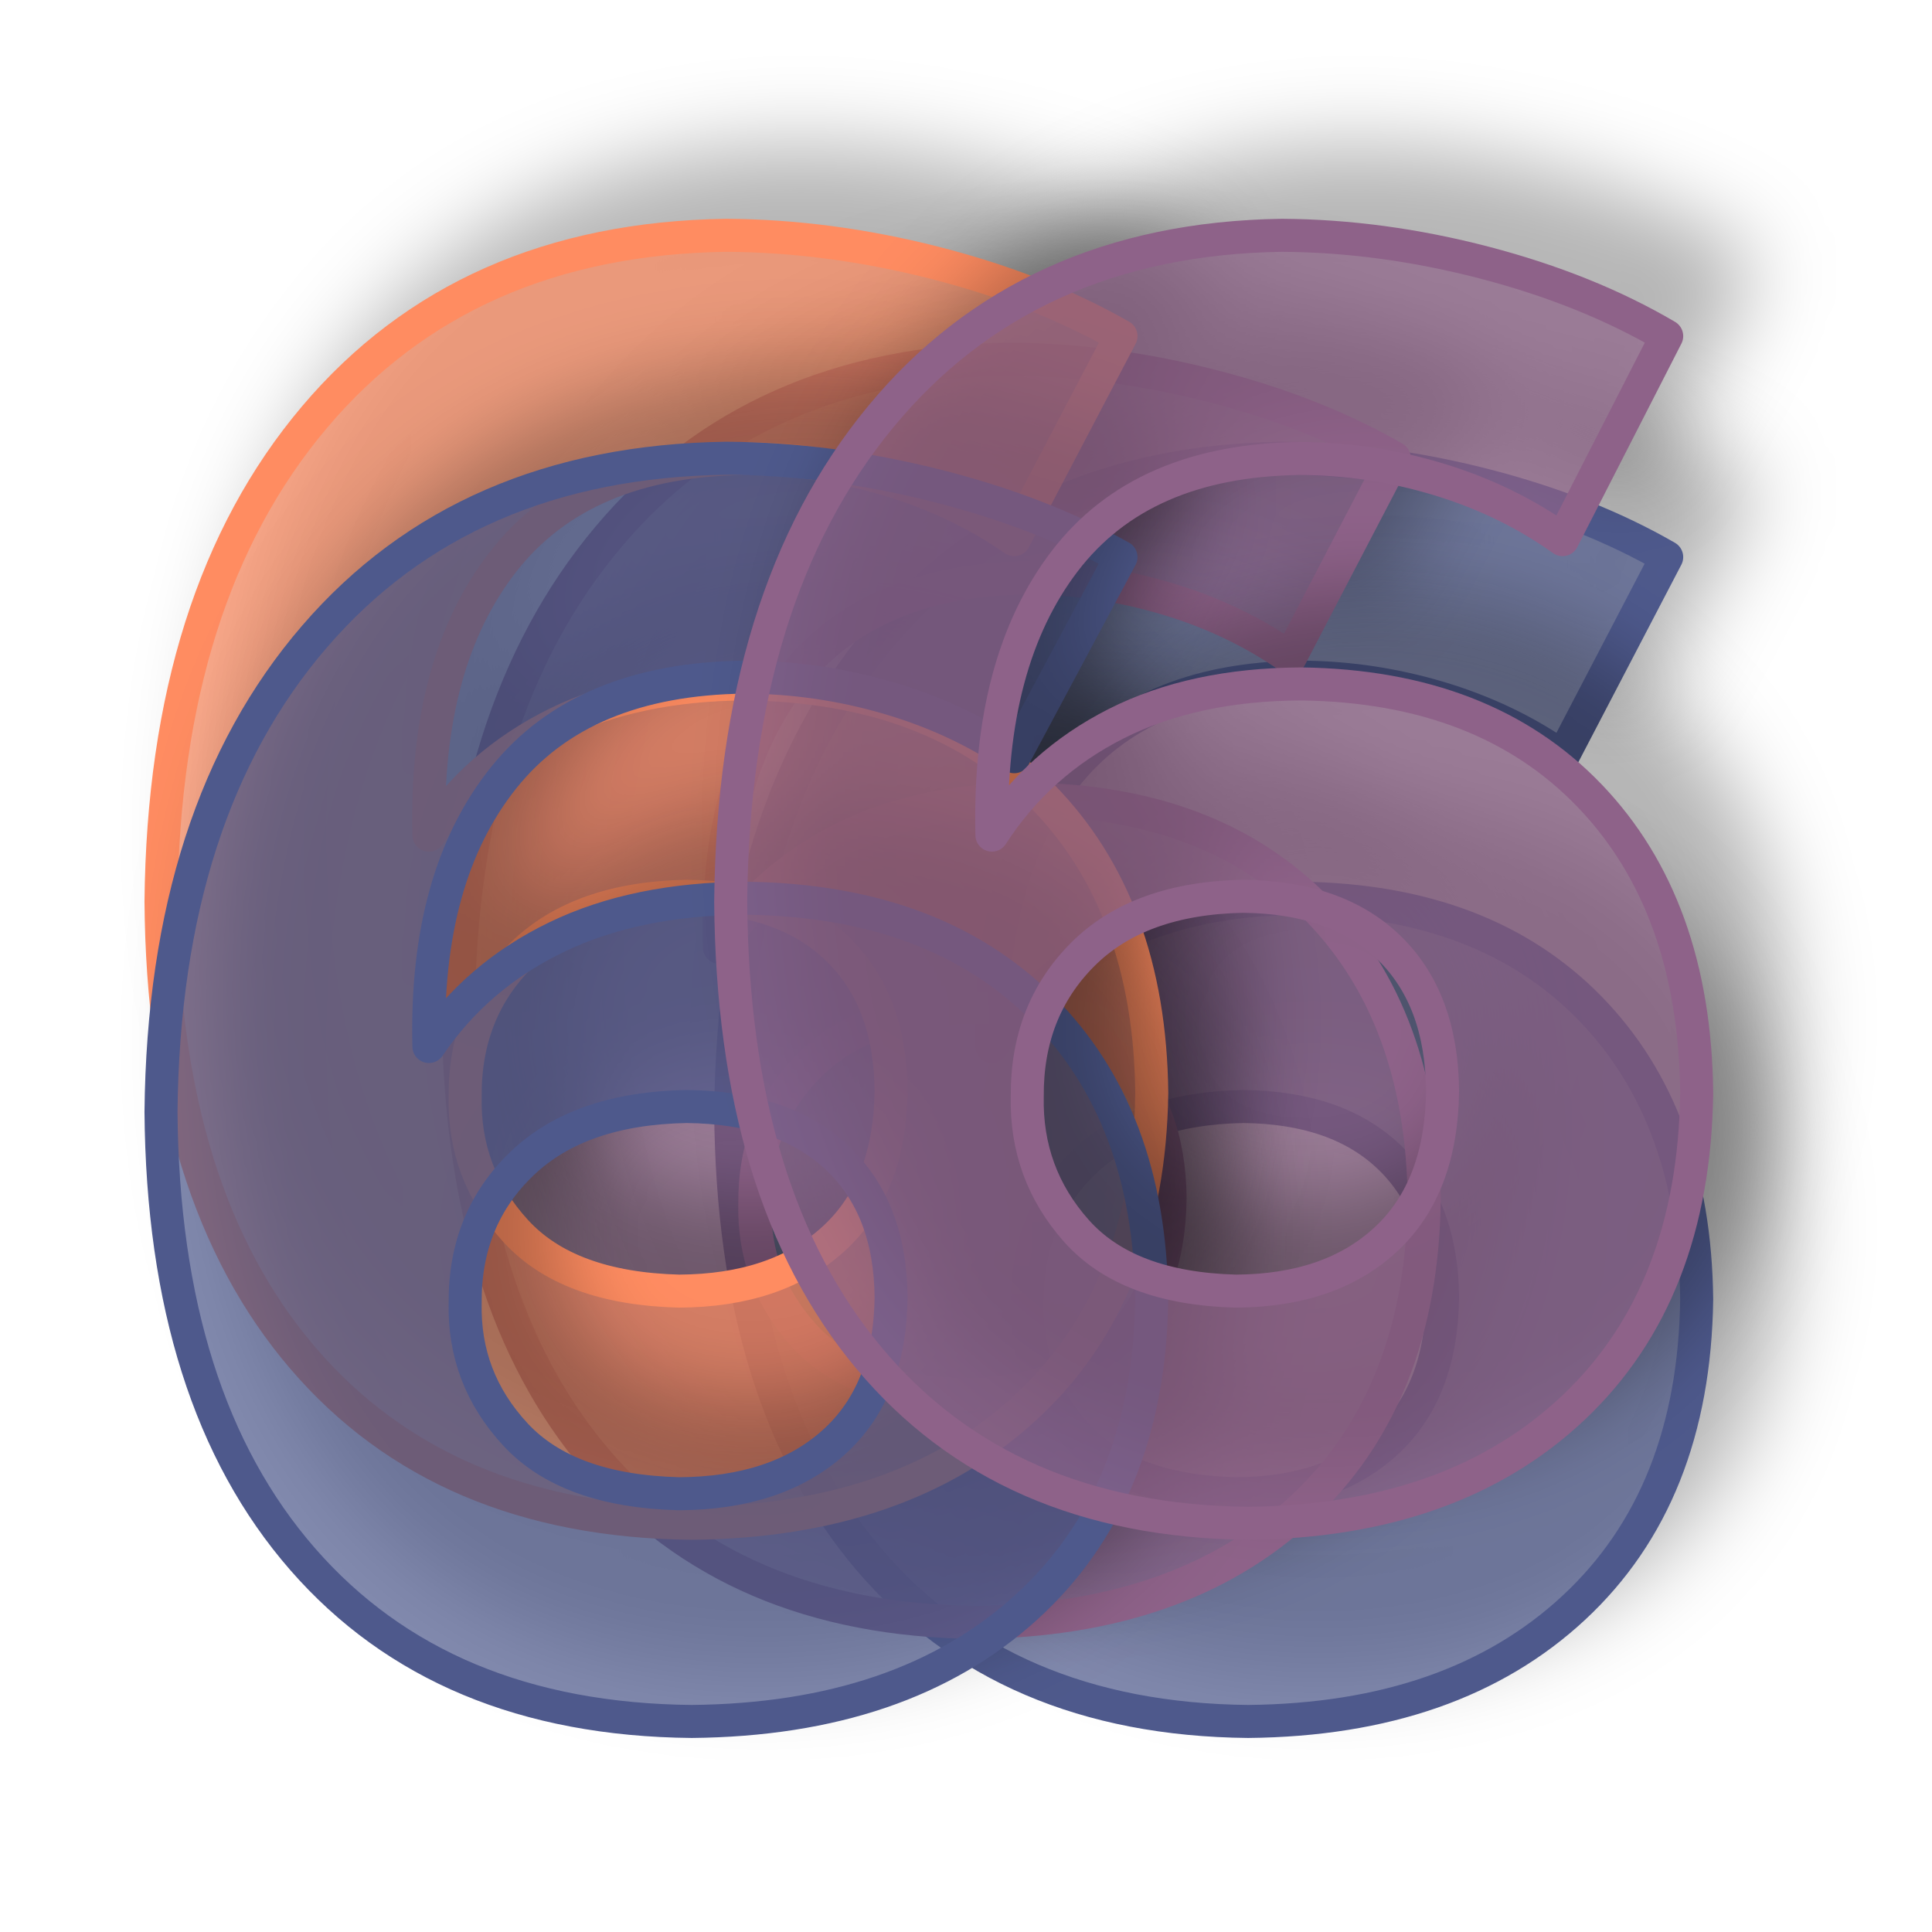
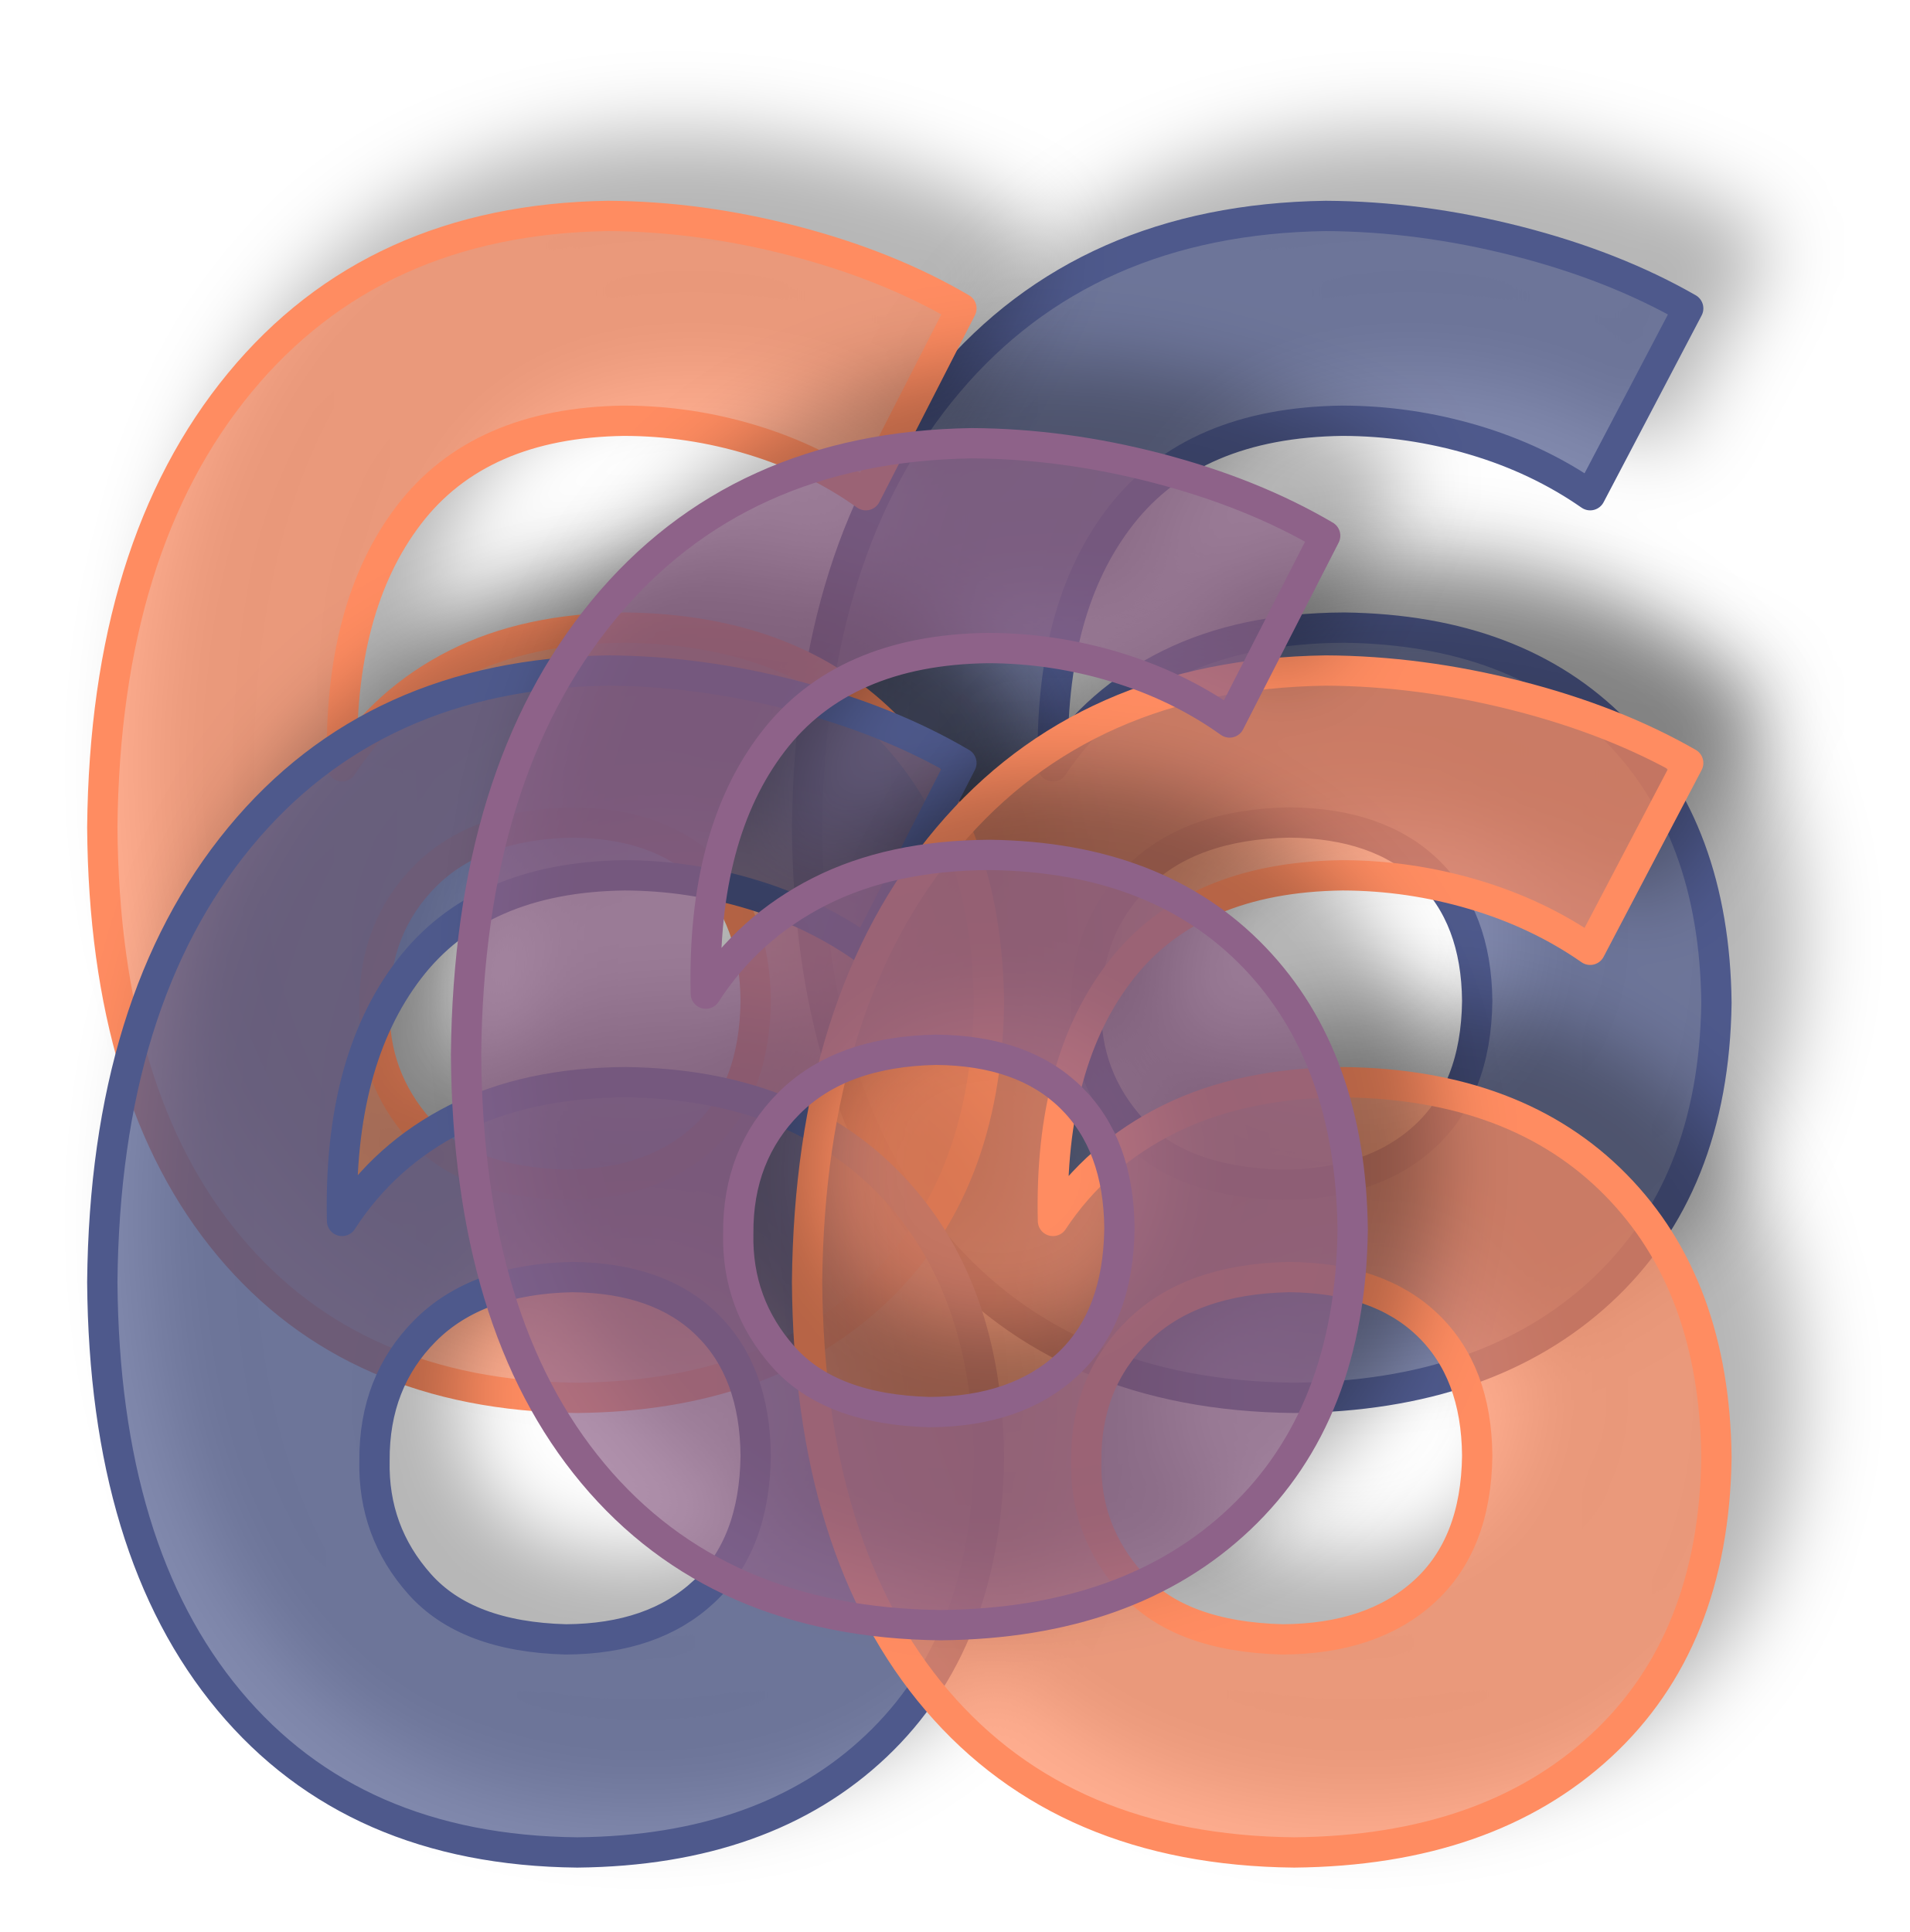
- <svg xmlns="http://www.w3.org/2000/svg" width="78" height="78" overflow="hidden">
+ <svg xmlns="http://www.w3.org/2000/svg" width="84" height="85" overflow="hidden">
  <defs>
    <filter id="fx0" x="-10%" y="-10%" width="120%" height="120%" filterUnits="userSpaceOnUse" primitiveUnits="userSpaceOnUse">
      <feComponentTransfer color-interpolation-filters="sRGB">
        <feFuncR type="discrete" tableValues="0 0" />
        <feFuncG type="discrete" tableValues="0 0" />
        <feFuncB type="discrete" tableValues="0 0" />
        <feFuncA type="linear" slope="0.4" intercept="0" />
      </feComponentTransfer>
      <feGaussianBlur stdDeviation="1.778 1.778" />
    </filter>
    <filter id="fx1" x="-10%" y="-10%" width="120%" height="120%" filterUnits="userSpaceOnUse" primitiveUnits="userSpaceOnUse">
      <feComponentTransfer color-interpolation-filters="sRGB">
        <feFuncR type="discrete" tableValues="0 0" />
        <feFuncG type="discrete" tableValues="0 0" />
        <feFuncB type="discrete" tableValues="0 0" />
        <feFuncA type="linear" slope="0.4" intercept="0" />
      </feComponentTransfer>
      <feGaussianBlur stdDeviation="1.778 1.778" />
    </filter>
    <filter id="fx2" x="-10%" y="-10%" width="120%" height="120%" filterUnits="userSpaceOnUse" primitiveUnits="userSpaceOnUse">
      <feComponentTransfer color-interpolation-filters="sRGB">
        <feFuncR type="discrete" tableValues="0 0" />
        <feFuncG type="discrete" tableValues="0 0" />
        <feFuncB type="discrete" tableValues="0 0" />
        <feFuncA type="linear" slope="0.4" intercept="0" />
      </feComponentTransfer>
      <feGaussianBlur stdDeviation="1.778 1.778" />
    </filter>
    <filter id="fx3" x="-10%" y="-10%" width="120%" height="120%" filterUnits="userSpaceOnUse" primitiveUnits="userSpaceOnUse">
      <feComponentTransfer color-interpolation-filters="sRGB">
        <feFuncR type="discrete" tableValues="0 0" />
        <feFuncG type="discrete" tableValues="0 0" />
        <feFuncB type="discrete" tableValues="0 0" />
        <feFuncA type="linear" slope="0.4" intercept="0" />
      </feComponentTransfer>
      <feGaussianBlur stdDeviation="1.778 1.778" />
    </filter>
    <filter id="fx4" x="-10%" y="-10%" width="120%" height="120%" filterUnits="userSpaceOnUse" primitiveUnits="userSpaceOnUse">
      <feComponentTransfer color-interpolation-filters="sRGB">
        <feFuncR type="discrete" tableValues="0 0" />
        <feFuncG type="discrete" tableValues="0 0" />
        <feFuncB type="discrete" tableValues="0 0" />
        <feFuncA type="linear" slope="0.4" intercept="0" />
      </feComponentTransfer>
      <feGaussianBlur stdDeviation="1.778 1.778" />
    </filter>
    <clipPath id="clip5">
-       <rect x="758" y="256" width="78" height="78" />
+       <rect x="759" y="256" width="84" height="85" />
    </clipPath>
  </defs>
-   <g clip-path="url(#clip5)" transform="translate(-758 -256)">
-     <g filter="url(#fx0)" transform="translate(783 264)">
+   <g clip-path="url(#clip5)" transform="translate(-759 -256)">
+     <g filter="url(#fx0)" transform="translate(790 255)">
      <g>
-         <path d="M28.006 33.845C25.204 33.898 23.048 34.666 21.54 36.147 20.031 37.628 19.285 39.502 19.301 41.768 19.255 43.807 19.918 45.583 21.29 47.095 22.662 48.608 24.805 49.402 27.72 49.477 30.284 49.464 32.309 48.777 33.794 47.416 35.279 46.056 36.037 44.102 36.068 41.554 36.049 39.141 35.338 37.258 33.937 35.906 32.535 34.554 30.558 33.867 28.006 33.845ZM29.575 7.672C32.275 7.686 35.008 8.049 37.776 8.758 40.545 9.468 42.992 10.436 45.117 11.663L40.913 19.723C39.429 18.683 37.766 17.888 35.924 17.339 34.082 16.79 32.203 16.513 30.289 16.509 26.044 16.564 22.886 17.918 20.817 20.569 18.748 23.22 17.767 26.838 17.874 31.422 19.126 29.52 20.796 28.05 22.886 27.012 24.976 25.974 27.468 25.449 30.36 25.436 35.3 25.499 39.182 26.976 42.008 29.864 44.834 32.754 46.274 36.674 46.328 41.626 46.256 46.925 44.602 51.077 41.366 54.082 38.131 57.087 33.748 58.617 28.22 58.672 21.67 58.605 16.565 56.422 12.906 52.12 9.247 47.819 7.388 41.799 7.328 34.059 7.408 25.969 9.422 19.573 13.369 14.873 17.317 10.173 22.719 7.772 29.575 7.672Z" stroke="#4E598C" stroke-linejoin="round" stroke-miterlimit="10" fill="#4E598C" fill-rule="evenodd" fill-opacity="0.702" />
+         <path d="M28.536 34.358C25.662 34.413 23.451 35.195 21.904 36.705 20.357 38.215 19.591 40.126 19.608 42.437 19.561 44.516 20.241 46.326 21.648 47.868 23.055 49.41 25.253 50.22 28.243 50.297 30.873 50.284 32.95 49.583 34.472 48.196 35.996 46.808 36.773 44.816 36.805 42.219 36.785 39.758 36.056 37.838 34.619 36.46 33.181 35.081 31.154 34.381 28.536 34.358ZM30.146 7.672C32.914 7.687 35.718 8.056 38.557 8.78 41.396 9.503 43.906 10.49 46.086 11.741L41.775 19.959C40.252 18.898 38.546 18.088 36.657 17.529 34.768 16.969 32.841 16.687 30.878 16.682 26.523 16.739 23.285 18.119 21.163 20.822 19.041 23.525 18.035 27.214 18.144 31.887 19.428 29.948 21.142 28.45 23.285 27.392 25.429 26.333 27.984 25.797 30.951 25.784 36.017 25.849 39.999 27.354 42.897 30.3 45.795 33.245 47.272 37.243 47.328 42.291 47.254 47.694 45.558 51.928 42.239 54.992 38.92 58.056 34.426 59.616 28.755 59.672 22.037 59.604 16.802 57.377 13.049 52.992 9.296 48.607 7.389 42.468 7.328 34.577 7.41 26.328 9.476 19.807 13.524 15.014 17.573 10.222 23.113 7.774 30.146 7.672Z" stroke="#4E598C" stroke-linejoin="round" stroke-miterlimit="10" fill="#4E598C" fill-rule="evenodd" fill-opacity="0.702" />
      </g>
    </g>
-     <path d="M808.177 300.673C805.375 300.727 803.22 301.494 801.711 302.975 800.203 304.457 799.456 306.33 799.473 308.597 799.427 310.636 800.089 312.411 801.461 313.924 802.833 315.436 804.977 316.23 807.892 316.306 810.456 316.293 812.48 315.605 813.965 314.245 815.451 312.884 816.209 310.93 816.24 308.383 816.22 305.969 815.51 304.086 814.108 302.735 812.706 301.383 810.729 300.696 808.177 300.673ZM809.747 274.5C812.446 274.515 815.18 274.877 817.948 275.587 820.716 276.297 823.163 277.265 825.289 278.491L821.085 286.551C819.601 285.511 817.937 284.716 816.095 284.168 814.253 283.619 812.375 283.342 810.46 283.337 806.215 283.393 803.058 284.746 800.989 287.397 798.92 290.049 797.939 293.666 798.046 298.25 799.297 296.348 800.968 294.878 803.058 293.841 805.148 292.803 807.639 292.277 810.532 292.264 815.471 292.328 819.354 293.804 822.18 296.693 825.005 299.582 826.445 303.502 826.5 308.454 826.428 313.753 824.773 317.905 821.538 320.91 818.302 323.916 813.92 325.445 808.391 325.5 801.841 325.434 796.737 323.25 793.077 318.949 789.418 314.648 787.559 308.627 787.5 300.888 787.58 292.797 789.593 286.402 793.541 281.702 797.488 277.001 802.89 274.601 809.747 274.5Z" stroke="#4E598C" stroke-width="1.333" stroke-linejoin="round" stroke-miterlimit="10" fill="#4E598C" fill-rule="evenodd" fill-opacity="0.702" />
-     <g filter="url(#fx1)" transform="translate(772 260)">
+     <path d="M815.707 292.186C812.834 292.241 810.623 293.024 809.076 294.534 807.528 296.044 806.763 297.955 806.78 300.265 806.732 302.344 807.412 304.155 808.819 305.697 810.227 307.239 812.425 308.048 815.415 308.126 818.045 308.112 820.121 307.411 821.644 306.024 823.167 304.637 823.945 302.644 823.977 300.047 823.957 297.586 823.228 295.667 821.79 294.288 820.353 292.91 818.325 292.209 815.707 292.186ZM817.317 265.5C820.086 265.515 822.89 265.885 825.729 266.608 828.568 267.332 831.078 268.319 833.258 269.569L828.946 277.787C827.424 276.727 825.718 275.917 823.828 275.357 821.939 274.797 820.013 274.515 818.049 274.511 813.695 274.567 810.457 275.947 808.335 278.65 806.213 281.354 805.206 285.042 805.316 289.716 806.6 287.777 808.313 286.278 810.457 285.22 812.6 284.162 815.156 283.626 818.122 283.612 823.188 283.677 827.171 285.182 830.069 288.128 832.967 291.074 834.444 295.071 834.5 300.12 834.426 305.523 832.729 309.756 829.411 312.82 826.092 315.884 821.597 317.444 815.927 317.5 809.209 317.432 803.973 315.206 800.22 310.82 796.467 306.435 794.561 300.297 794.5 292.405 794.582 284.156 796.647 277.635 800.696 272.843 804.744 268.05 810.285 265.603 817.317 265.5Z" stroke="#4E598C" stroke-width="1.333" stroke-linejoin="round" stroke-miterlimit="10" fill="#4E598C" fill-rule="evenodd" fill-opacity="0.702" />
+     <g filter="url(#fx1)" transform="translate(759 255)">
      <g>
-         <path d="M28.006 33.845C25.204 33.898 23.048 34.666 21.54 36.147 20.031 37.628 19.285 39.502 19.301 41.768 19.255 43.807 19.918 45.583 21.29 47.095 22.662 48.608 24.805 49.402 27.72 49.477 30.284 49.464 32.309 48.777 33.794 47.416 35.279 46.056 36.037 44.102 36.068 41.554 36.049 39.141 35.338 37.258 33.937 35.906 32.535 34.554 30.558 33.867 28.006 33.845ZM29.575 7.672C32.275 7.686 35.008 8.049 37.776 8.758 40.545 9.468 42.992 10.436 45.117 11.663L40.913 19.723C39.429 18.683 37.766 17.888 35.924 17.339 34.082 16.79 32.203 16.513 30.289 16.509 26.044 16.564 22.886 17.918 20.817 20.569 18.748 23.22 17.767 26.838 17.874 31.422 19.126 29.52 20.796 28.05 22.886 27.012 24.976 25.974 27.468 25.449 30.36 25.436 35.3 25.499 39.182 26.976 42.008 29.864 44.834 32.754 46.274 36.674 46.328 41.626 46.256 46.925 44.602 51.077 41.366 54.082 38.131 57.087 33.748 58.617 28.22 58.672 21.67 58.605 16.565 56.422 12.906 52.12 9.247 47.819 7.388 41.799 7.328 34.059 7.408 25.969 9.422 19.573 13.369 14.873 17.317 10.173 22.719 7.772 29.575 7.672Z" stroke="#8E6289" stroke-linejoin="round" stroke-miterlimit="10" fill="#8E6289" fill-rule="evenodd" fill-opacity="0.702" />
+         <path d="M28.006 34.358C25.204 34.413 23.048 35.195 21.54 36.705 20.031 38.215 19.285 40.126 19.301 42.437 19.255 44.516 19.918 46.326 21.29 47.868 22.662 49.41 24.805 50.22 27.72 50.297 30.284 50.284 32.309 49.583 33.794 48.196 35.279 46.808 36.037 44.816 36.068 42.219 36.049 39.758 35.338 37.838 33.937 36.46 32.535 35.081 30.558 34.381 28.006 34.358ZM29.575 7.672C32.275 7.687 35.008 8.056 37.776 8.78 40.545 9.503 42.992 10.49 45.117 11.741L40.913 19.959C39.429 18.898 37.766 18.088 35.924 17.529 34.082 16.969 32.203 16.687 30.289 16.682 26.044 16.739 22.886 18.119 20.817 20.822 18.748 23.525 17.767 27.214 17.874 31.887 19.126 29.948 20.796 28.45 22.886 27.392 24.976 26.333 27.468 25.797 30.36 25.784 35.3 25.849 39.182 27.354 42.008 30.3 44.834 33.245 46.274 37.243 46.328 42.291 46.256 47.694 44.602 51.928 41.366 54.992 38.131 58.056 33.748 59.616 28.22 59.672 21.67 59.604 16.565 57.377 12.906 52.992 9.247 48.607 7.388 42.468 7.328 34.577 7.408 26.328 9.422 19.807 13.369 15.014 17.317 10.222 22.719 7.774 29.575 7.672Z" stroke="#FF8C61" stroke-linejoin="round" stroke-miterlimit="10" fill="#FF8C61" fill-rule="evenodd" fill-opacity="0.702" />
      </g>
    </g>
-     <path d="M797.177 296.673C794.375 296.727 792.22 297.494 790.711 298.975 789.203 300.457 788.456 302.33 788.473 304.597 788.427 306.636 789.089 308.411 790.461 309.924 791.833 311.436 793.977 312.23 796.892 312.306 799.456 312.293 801.48 311.605 802.965 310.245 804.451 308.884 805.209 306.93 805.24 304.383 805.22 301.969 804.51 300.086 803.108 298.735 801.706 297.383 799.729 296.696 797.177 296.673ZM798.747 270.5C801.446 270.515 804.18 270.877 806.948 271.587 809.716 272.297 812.163 273.265 814.289 274.491L810.085 282.551C808.601 281.511 806.937 280.716 805.095 280.168 803.253 279.619 801.375 279.342 799.46 279.337 795.215 279.393 792.058 280.746 789.989 283.397 787.92 286.049 786.939 289.666 787.046 294.25 788.297 292.348 789.968 290.878 792.058 289.841 794.148 288.803 796.639 288.277 799.532 288.264 804.471 288.328 808.354 289.804 811.18 292.693 814.005 295.582 815.445 299.502 815.5 304.454 815.428 309.753 813.773 313.905 810.538 316.91 807.302 319.916 802.92 321.445 797.391 321.5 790.841 321.434 785.737 319.25 782.077 314.949 778.418 310.648 776.559 304.627 776.5 296.888 776.58 288.797 778.593 282.402 782.541 277.702 786.488 273.001 791.89 270.601 798.747 270.5Z" stroke="#8E6289" stroke-width="1.333" stroke-linejoin="round" stroke-miterlimit="10" fill="#8E6289" fill-rule="evenodd" fill-opacity="0.702" />
-     <g filter="url(#fx2)" transform="translate(760 255)">
+     <path d="M784.177 292.186C781.375 292.241 779.22 293.024 777.711 294.534 776.203 296.044 775.456 297.955 775.473 300.265 775.427 302.344 776.089 304.155 777.461 305.697 778.833 307.239 780.977 308.048 783.892 308.126 786.456 308.112 788.48 307.411 789.965 306.024 791.451 304.637 792.209 302.644 792.24 300.047 792.22 297.586 791.51 295.667 790.108 294.288 788.706 292.91 786.729 292.209 784.177 292.186ZM785.747 265.5C788.446 265.515 791.18 265.885 793.948 266.608 796.716 267.332 799.163 268.319 801.289 269.569L797.085 277.787C795.601 276.727 793.937 275.917 792.095 275.357 790.253 274.797 788.375 274.515 786.46 274.511 782.215 274.567 779.058 275.947 776.989 278.65 774.92 281.354 773.939 285.042 774.046 289.716 775.297 287.777 776.968 286.278 779.058 285.22 781.148 284.162 783.639 283.626 786.532 283.612 791.471 283.677 795.354 285.182 798.18 288.128 801.005 291.074 802.445 295.071 802.5 300.12 802.428 305.523 800.773 309.756 797.538 312.82 794.302 315.884 789.92 317.444 784.391 317.5 777.841 317.432 772.737 315.206 769.077 310.82 765.418 306.435 763.559 300.297 763.5 292.405 763.58 284.156 765.593 277.635 769.541 272.843 773.488 268.05 778.89 265.603 785.747 265.5Z" stroke="#FF8C61" stroke-width="1.333" stroke-linejoin="round" stroke-miterlimit="10" fill="#FF8C61" fill-rule="evenodd" fill-opacity="0.702" />
+     <g filter="url(#fx2)" transform="translate(759 275)">
+       <g>
+         <path d="M28.006 34.358C25.204 34.413 23.048 35.195 21.54 36.705 20.031 38.215 19.285 40.126 19.301 42.437 19.255 44.516 19.918 46.326 21.29 47.868 22.662 49.41 24.805 50.22 27.72 50.297 30.284 50.284 32.309 49.583 33.794 48.196 35.279 46.808 36.037 44.816 36.068 42.219 36.049 39.758 35.338 37.838 33.937 36.46 32.535 35.081 30.558 34.381 28.006 34.358ZM29.575 7.672C32.275 7.687 35.008 8.056 37.776 8.78 40.545 9.503 42.992 10.49 45.117 11.741L40.913 19.959C39.429 18.898 37.766 18.088 35.924 17.529 34.082 16.969 32.203 16.687 30.289 16.682 26.044 16.739 22.886 18.119 20.817 20.822 18.748 23.525 17.767 27.214 17.874 31.887 19.126 29.948 20.796 28.45 22.886 27.392 24.976 26.333 27.468 25.797 30.36 25.784 35.3 25.849 39.182 27.354 42.008 30.3 44.834 33.245 46.274 37.243 46.328 42.291 46.256 47.694 44.602 51.928 41.366 54.992 38.131 58.056 33.748 59.616 28.22 59.672 21.67 59.604 16.565 57.377 12.906 52.992 9.247 48.607 7.388 42.468 7.328 34.577 7.408 26.328 9.422 19.807 13.369 15.014 17.317 10.222 22.719 7.774 29.575 7.672Z" stroke="#4E598C" stroke-linejoin="round" stroke-miterlimit="10" fill="#4E598C" fill-rule="evenodd" fill-opacity="0.702" />
+       </g>
+     </g>
+     <path d="M784.177 312.186C781.375 312.241 779.22 313.024 777.711 314.534 776.203 316.044 775.456 317.955 775.473 320.265 775.427 322.344 776.089 324.155 777.461 325.697 778.833 327.239 780.977 328.048 783.892 328.126 786.456 328.112 788.48 327.411 789.965 326.024 791.451 324.637 792.209 322.644 792.24 320.047 792.22 317.586 791.51 315.667 790.108 314.288 788.706 312.91 786.729 312.209 784.177 312.186ZM785.747 285.5C788.446 285.515 791.18 285.885 793.948 286.608 796.716 287.332 799.163 288.319 801.289 289.569L797.085 297.787C795.601 296.727 793.937 295.917 792.095 295.357 790.253 294.797 788.375 294.515 786.46 294.511 782.215 294.567 779.058 295.947 776.989 298.65 774.92 301.354 773.939 305.042 774.046 309.716 775.297 307.777 776.968 306.278 779.058 305.22 781.148 304.162 783.639 303.626 786.532 303.612 791.471 303.677 795.354 305.182 798.18 308.128 801.005 311.074 802.445 315.071 802.5 320.12 802.428 325.523 800.773 329.756 797.538 332.82 794.302 335.884 789.92 337.444 784.391 337.5 777.841 337.432 772.737 335.206 769.077 330.82 765.418 326.435 763.559 320.297 763.5 312.405 763.58 304.156 765.593 297.635 769.541 292.843 773.488 288.05 778.89 285.603 785.747 285.5Z" stroke="#4E598C" stroke-width="1.333" stroke-linejoin="round" stroke-miterlimit="10" fill="#4E598C" fill-rule="evenodd" fill-opacity="0.702" />
+     <g filter="url(#fx3)" transform="translate(790 275)">
      <g>
        <path d="M28.536 34.358C25.662 34.413 23.451 35.195 21.904 36.705 20.357 38.215 19.591 40.126 19.608 42.437 19.561 44.516 20.241 46.326 21.648 47.868 23.055 49.41 25.253 50.22 28.243 50.297 30.873 50.284 32.95 49.583 34.472 48.196 35.996 46.808 36.773 44.816 36.805 42.219 36.785 39.758 36.056 37.838 34.619 36.46 33.181 35.081 31.154 34.381 28.536 34.358ZM30.146 7.672C32.914 7.687 35.718 8.056 38.557 8.78 41.396 9.503 43.906 10.49 46.086 11.741L41.775 19.959C40.252 18.898 38.546 18.088 36.657 17.529 34.768 16.969 32.841 16.687 30.878 16.682 26.523 16.739 23.285 18.119 21.163 20.822 19.041 23.525 18.035 27.214 18.144 31.887 19.428 29.948 21.142 28.45 23.285 27.392 25.429 26.333 27.984 25.797 30.951 25.784 36.017 25.849 39.999 27.354 42.897 30.3 45.795 33.245 47.272 37.243 47.328 42.291 47.254 47.694 45.558 51.928 42.239 54.992 38.92 58.056 34.426 59.616 28.755 59.672 22.037 59.604 16.802 57.377 13.049 52.992 9.296 48.607 7.389 42.468 7.328 34.577 7.41 26.328 9.476 19.807 13.524 15.014 17.573 10.222 23.113 7.774 30.146 7.672Z" stroke="#FF8C61" stroke-linejoin="round" stroke-miterlimit="10" fill="#FF8C61" fill-rule="evenodd" fill-opacity="0.702" />
      </g>
    </g>
-     <path d="M785.707 292.186C782.834 292.241 780.623 293.024 779.076 294.534 777.528 296.044 776.763 297.955 776.78 300.265 776.732 302.344 777.412 304.155 778.819 305.697 780.227 307.239 782.425 308.048 785.415 308.126 788.045 308.112 790.121 307.411 791.644 306.024 793.167 304.637 793.945 302.644 793.977 300.047 793.957 297.586 793.228 295.667 791.79 294.288 790.353 292.91 788.325 292.209 785.707 292.186ZM787.317 265.5C790.086 265.515 792.89 265.885 795.729 266.608 798.568 267.332 801.078 268.319 803.258 269.569L798.946 277.787C797.424 276.727 795.718 275.917 793.828 275.357 791.939 274.797 790.013 274.515 788.049 274.511 783.695 274.567 780.457 275.947 778.335 278.65 776.213 281.354 775.206 285.042 775.316 289.716 776.6 287.777 778.313 286.278 780.457 285.22 782.6 284.162 785.156 283.626 788.122 283.612 793.188 283.677 797.171 285.182 800.069 288.128 802.967 291.074 804.444 295.071 804.5 300.12 804.426 305.523 802.729 309.756 799.411 312.82 796.092 315.884 791.597 317.444 785.927 317.5 779.209 317.432 773.973 315.206 770.22 310.82 766.467 306.435 764.561 300.297 764.5 292.405 764.582 284.156 766.647 277.635 770.696 272.843 774.744 268.05 780.285 265.603 787.317 265.5Z" stroke="#FF8C61" stroke-width="1.333" stroke-linejoin="round" stroke-miterlimit="10" fill="#FF8C61" fill-rule="evenodd" fill-opacity="0.702" />
-     <g filter="url(#fx3)" transform="translate(760 264)">
-       <g>
-         <path d="M28.536 33.845C25.662 33.898 23.451 34.666 21.904 36.147 20.357 37.628 19.591 39.502 19.608 41.768 19.561 43.807 20.241 45.583 21.648 47.095 23.055 48.608 25.253 49.402 28.243 49.477 30.873 49.464 32.95 48.777 34.472 47.416 35.996 46.056 36.773 44.102 36.805 41.554 36.785 39.141 36.056 37.258 34.619 35.906 33.181 34.554 31.154 33.867 28.536 33.845ZM30.146 7.672C32.914 7.686 35.718 8.049 38.557 8.758 41.396 9.468 43.906 10.436 46.086 11.663L41.775 19.723C40.252 18.683 38.546 17.888 36.657 17.339 34.768 16.79 32.841 16.513 30.878 16.509 26.523 16.564 23.285 17.918 21.163 20.569 19.041 23.22 18.035 26.838 18.144 31.422 19.428 29.52 21.142 28.05 23.285 27.012 25.429 25.974 27.984 25.449 30.951 25.436 36.017 25.499 39.999 26.976 42.897 29.864 45.795 32.754 47.272 36.674 47.328 41.626 47.254 46.925 45.558 51.077 42.239 54.082 38.92 57.087 34.426 58.617 28.755 58.672 22.037 58.605 16.802 56.422 13.049 52.12 9.296 47.819 7.389 41.799 7.328 34.059 7.41 25.969 9.476 19.573 13.524 14.873 17.573 10.173 23.113 7.772 30.146 7.672Z" stroke="#4E598C" stroke-linejoin="round" stroke-miterlimit="10" fill="#4E598C" fill-rule="evenodd" fill-opacity="0.702" />
-       </g>
-     </g>
-     <path d="M785.707 300.673C782.834 300.727 780.623 301.494 779.076 302.975 777.528 304.457 776.763 306.33 776.78 308.597 776.732 310.636 777.412 312.411 778.819 313.924 780.227 315.436 782.425 316.23 785.415 316.306 788.045 316.293 790.121 315.605 791.644 314.245 793.167 312.884 793.945 310.93 793.977 308.383 793.957 305.969 793.228 304.086 791.79 302.735 790.353 301.383 788.325 300.696 785.707 300.673ZM787.317 274.5C790.086 274.515 792.89 274.877 795.729 275.587 798.568 276.297 801.078 277.265 803.258 278.491L798.946 286.551C797.424 285.511 795.718 284.716 793.828 284.168 791.939 283.619 790.013 283.342 788.049 283.337 783.695 283.393 780.457 284.746 778.335 287.397 776.213 290.049 775.206 293.666 775.316 298.25 776.6 296.348 778.313 294.878 780.457 293.841 782.6 292.803 785.156 292.277 788.122 292.264 793.188 292.328 797.171 293.804 800.069 296.693 802.967 299.582 804.444 303.502 804.5 308.454 804.426 313.753 802.729 317.905 799.411 320.91 796.092 323.916 791.597 325.445 785.927 325.5 779.209 325.434 773.973 323.25 770.22 318.949 766.467 314.648 764.561 308.627 764.5 300.888 764.582 292.797 766.647 286.402 770.696 281.702 774.744 277.001 780.285 274.601 787.317 274.5Z" stroke="#4E598C" stroke-width="1.333" stroke-linejoin="round" stroke-miterlimit="10" fill="#4E598C" fill-rule="evenodd" fill-opacity="0.702" />
-     <g filter="url(#fx4)" transform="translate(783 255)">
+     <path d="M815.707 312.186C812.834 312.241 810.623 313.024 809.076 314.534 807.528 316.044 806.763 317.955 806.78 320.265 806.732 322.344 807.412 324.155 808.819 325.697 810.227 327.239 812.425 328.048 815.415 328.126 818.045 328.112 820.121 327.411 821.644 326.024 823.167 324.637 823.945 322.644 823.977 320.047 823.957 317.586 823.228 315.667 821.79 314.288 820.353 312.91 818.325 312.209 815.707 312.186ZM817.317 285.5C820.086 285.515 822.89 285.885 825.729 286.608 828.568 287.332 831.078 288.319 833.258 289.569L828.946 297.787C827.424 296.727 825.718 295.917 823.828 295.357 821.939 294.797 820.013 294.515 818.049 294.511 813.695 294.567 810.457 295.947 808.335 298.65 806.213 301.354 805.206 305.042 805.316 309.716 806.6 307.777 808.313 306.278 810.457 305.22 812.6 304.162 815.156 303.626 818.122 303.612 823.188 303.677 827.171 305.182 830.069 308.128 832.967 311.074 834.444 315.071 834.5 320.12 834.426 325.523 832.729 329.756 829.411 332.82 826.092 335.884 821.597 337.444 815.927 337.5 809.209 337.432 803.973 335.206 800.22 330.82 796.467 326.435 794.561 320.297 794.5 312.405 794.582 304.156 796.647 297.635 800.696 292.843 804.744 288.05 810.285 285.603 817.317 285.5Z" stroke="#FF8C61" stroke-width="1.333" stroke-linejoin="round" stroke-miterlimit="10" fill="#FF8C61" fill-rule="evenodd" fill-opacity="0.702" />
+     <g filter="url(#fx4)" transform="translate(775 265)">
      <g>
        <path d="M28.006 34.358C25.204 34.413 23.048 35.195 21.54 36.705 20.031 38.215 19.285 40.126 19.301 42.437 19.255 44.516 19.918 46.326 21.29 47.868 22.662 49.41 24.805 50.22 27.72 50.297 30.284 50.284 32.309 49.583 33.794 48.196 35.279 46.808 36.037 44.816 36.068 42.219 36.049 39.758 35.338 37.838 33.937 36.46 32.535 35.081 30.558 34.381 28.006 34.358ZM29.575 7.672C32.275 7.687 35.008 8.056 37.776 8.78 40.545 9.503 42.992 10.49 45.117 11.741L40.913 19.959C39.429 18.898 37.766 18.088 35.924 17.529 34.082 16.969 32.203 16.687 30.289 16.682 26.044 16.739 22.886 18.119 20.817 20.822 18.748 23.525 17.767 27.214 17.874 31.887 19.126 29.948 20.796 28.45 22.886 27.392 24.976 26.333 27.468 25.797 30.36 25.784 35.3 25.849 39.182 27.354 42.008 30.3 44.834 33.245 46.274 37.243 46.328 42.291 46.256 47.694 44.602 51.928 41.366 54.992 38.131 58.056 33.748 59.616 28.22 59.672 21.67 59.604 16.565 57.377 12.906 52.992 9.247 48.607 7.388 42.468 7.328 34.577 7.408 26.328 9.422 19.807 13.369 15.014 17.317 10.222 22.719 7.774 29.575 7.672Z" stroke="#8E6289" stroke-linejoin="round" stroke-miterlimit="10" fill="#8E6289" fill-rule="evenodd" fill-opacity="0.702" />
      </g>
    </g>
-     <path d="M808.177 292.186C805.375 292.241 803.22 293.024 801.711 294.534 800.203 296.044 799.456 297.955 799.473 300.265 799.427 302.344 800.089 304.155 801.461 305.697 802.833 307.239 804.977 308.048 807.892 308.126 810.456 308.112 812.48 307.411 813.965 306.024 815.451 304.637 816.209 302.644 816.24 300.047 816.22 297.586 815.51 295.667 814.108 294.288 812.706 292.91 810.729 292.209 808.177 292.186ZM809.747 265.5C812.446 265.515 815.18 265.885 817.948 266.608 820.716 267.332 823.163 268.319 825.289 269.569L821.085 277.787C819.601 276.727 817.937 275.917 816.095 275.357 814.253 274.797 812.375 274.515 810.46 274.511 806.215 274.567 803.058 275.947 800.989 278.65 798.92 281.354 797.939 285.042 798.046 289.716 799.297 287.777 800.968 286.278 803.058 285.22 805.148 284.162 807.639 283.626 810.532 283.612 815.471 283.677 819.354 285.182 822.18 288.128 825.005 291.074 826.445 295.071 826.5 300.12 826.428 305.523 824.773 309.756 821.538 312.82 818.302 315.884 813.92 317.444 808.391 317.5 801.841 317.432 796.737 315.206 793.077 310.82 789.418 306.435 787.559 300.297 787.5 292.405 787.58 284.156 789.593 277.635 793.541 272.843 797.488 268.05 802.89 265.603 809.747 265.5Z" stroke="#8E6289" stroke-width="1.333" stroke-linejoin="round" stroke-miterlimit="10" fill="#8E6289" fill-rule="evenodd" fill-opacity="0.702" />
+     <path d="M800.177 302.186C797.375 302.241 795.22 303.024 793.711 304.534 792.203 306.044 791.456 307.955 791.473 310.265 791.427 312.344 792.089 314.155 793.461 315.697 794.833 317.239 796.977 318.048 799.892 318.126 802.456 318.112 804.48 317.411 805.965 316.024 807.451 314.637 808.209 312.644 808.24 310.047 808.22 307.586 807.51 305.667 806.108 304.288 804.706 302.91 802.729 302.209 800.177 302.186ZM801.747 275.5C804.446 275.515 807.18 275.885 809.948 276.608 812.716 277.332 815.163 278.319 817.289 279.569L813.085 287.787C811.601 286.727 809.937 285.917 808.095 285.357 806.253 284.797 804.375 284.515 802.46 284.511 798.215 284.567 795.058 285.947 792.989 288.65 790.92 291.354 789.939 295.042 790.046 299.716 791.297 297.777 792.968 296.278 795.058 295.22 797.148 294.162 799.639 293.626 802.532 293.612 807.471 293.677 811.354 295.182 814.18 298.128 817.005 301.074 818.445 305.071 818.5 310.12 818.428 315.523 816.773 319.756 813.538 322.82 810.302 325.884 805.92 327.444 800.391 327.5 793.841 327.432 788.737 325.206 785.077 320.82 781.418 316.435 779.559 310.297 779.5 302.405 779.58 294.156 781.593 287.635 785.541 282.843 789.488 278.05 794.89 275.603 801.747 275.5Z" stroke="#8E6289" stroke-width="1.333" stroke-linejoin="round" stroke-miterlimit="10" fill="#8E6289" fill-rule="evenodd" fill-opacity="0.702" />
  </g>
</svg>
